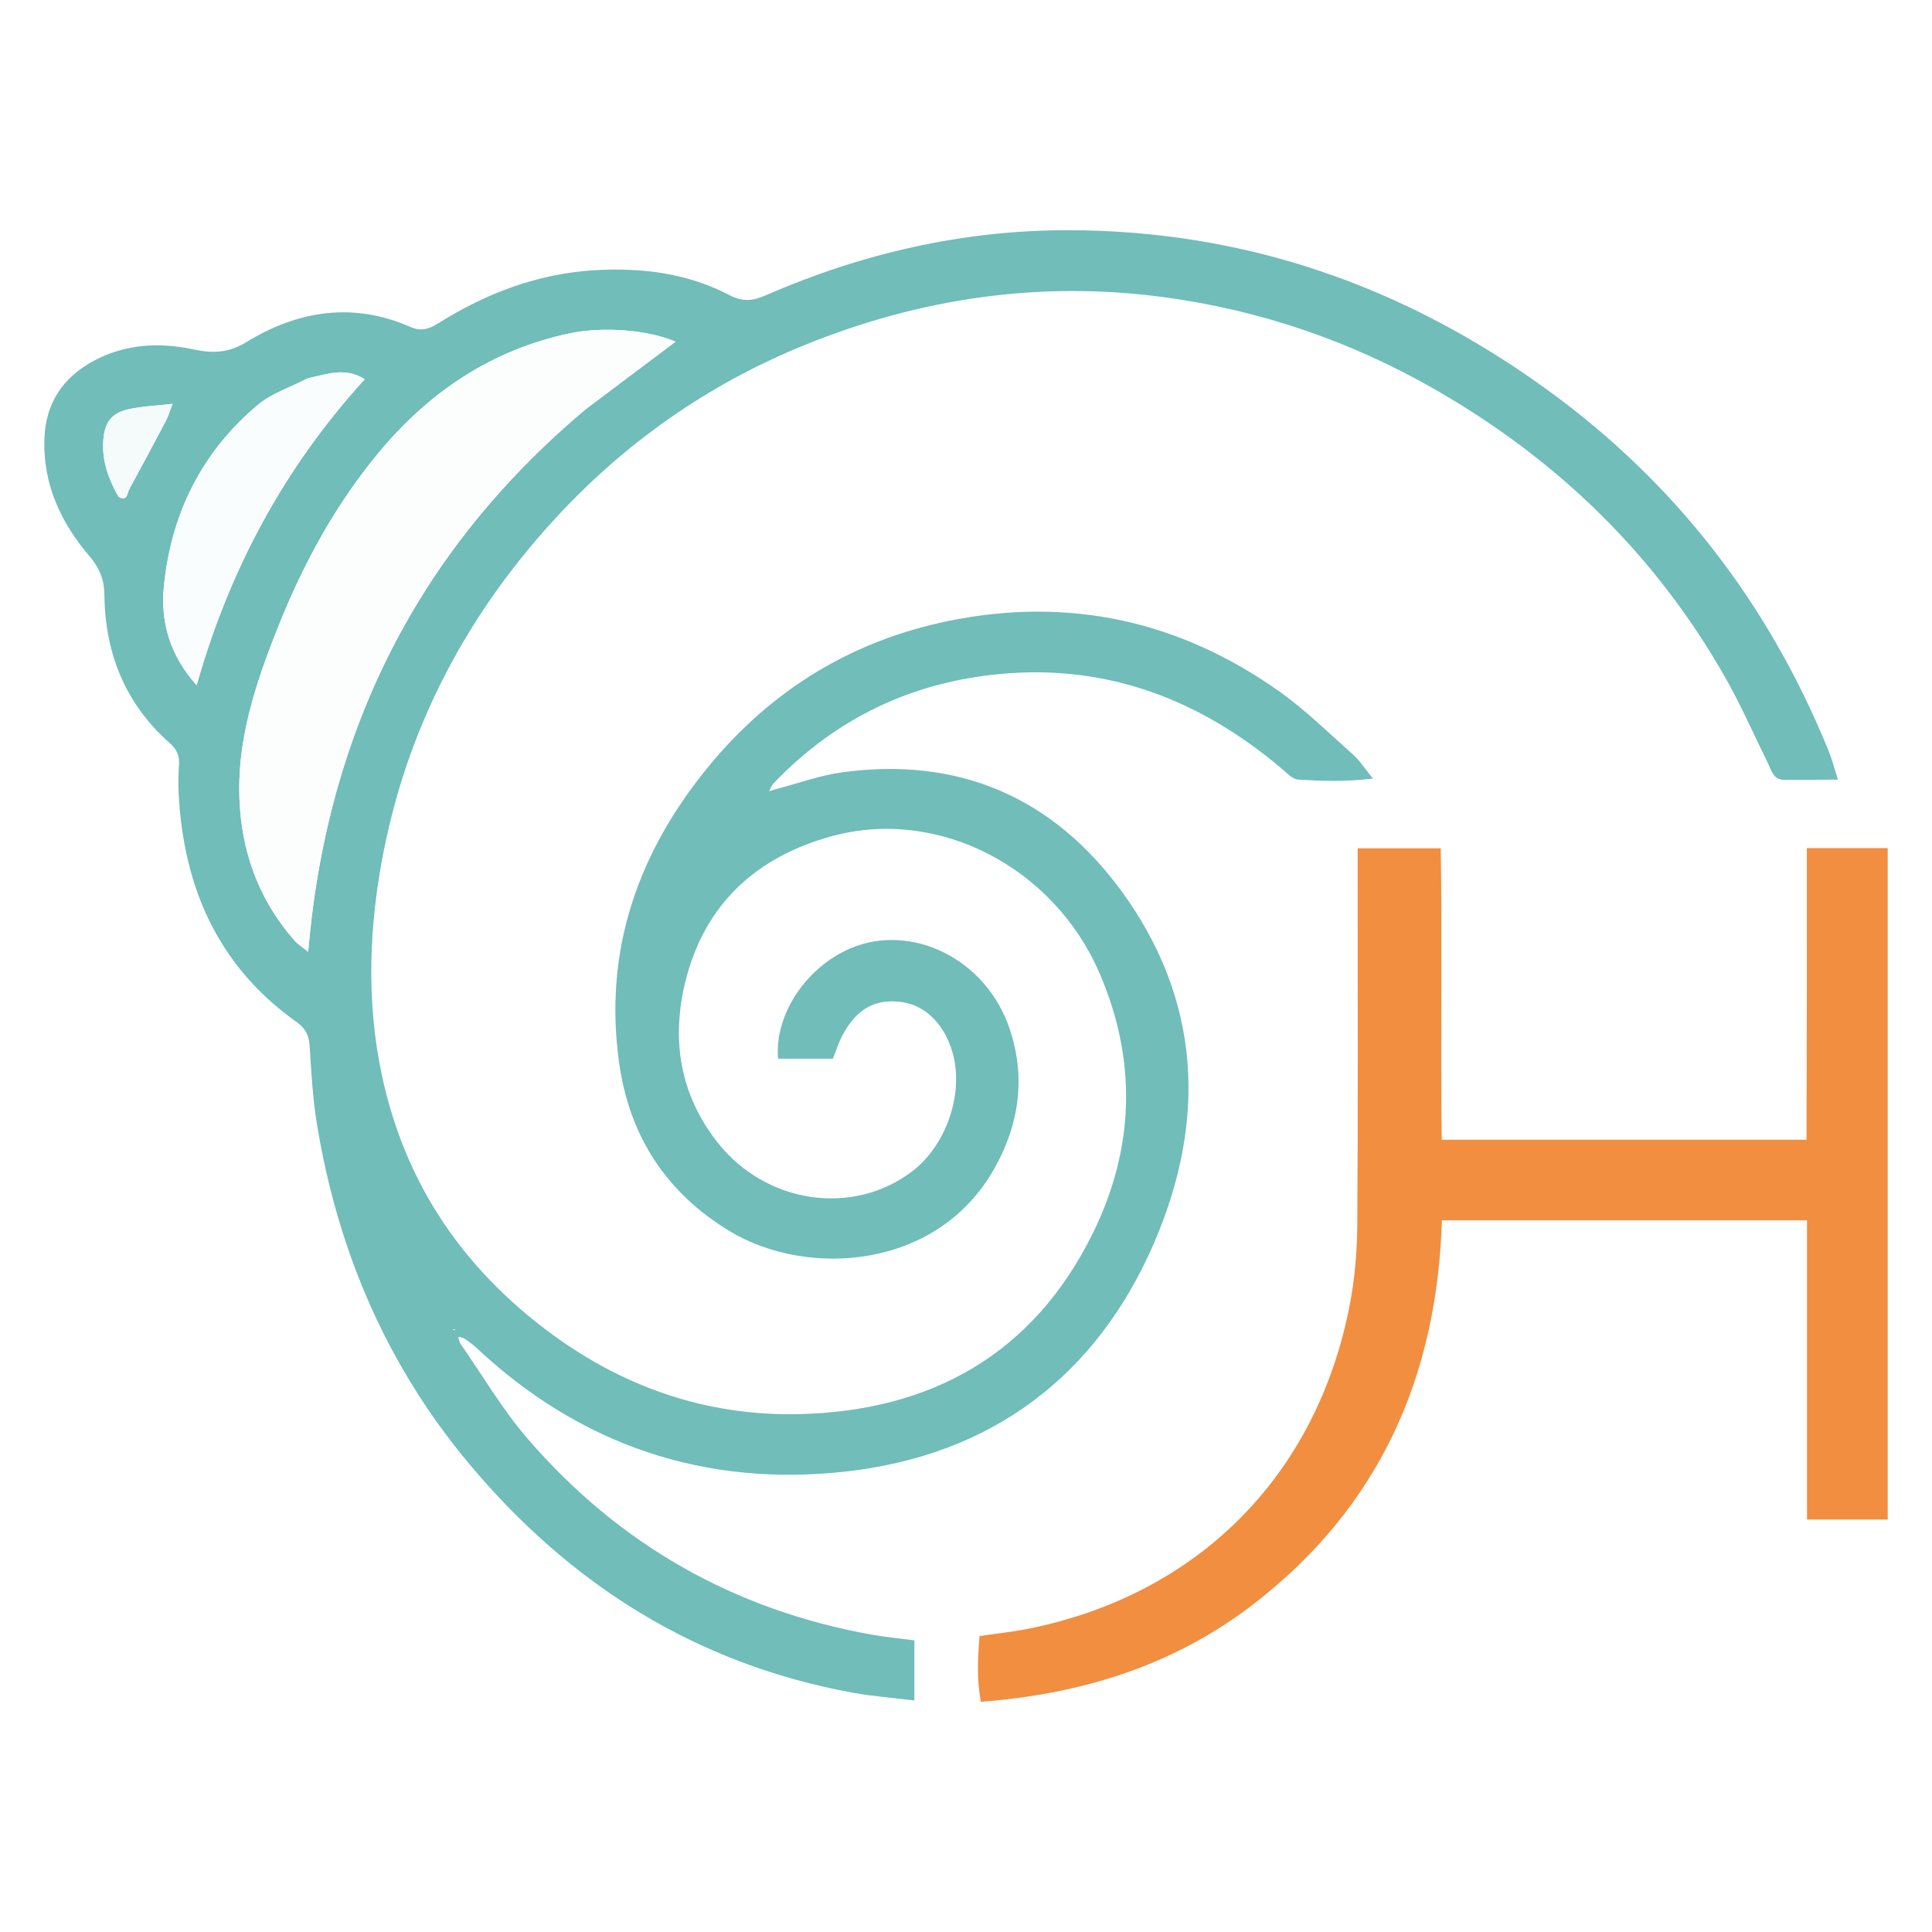
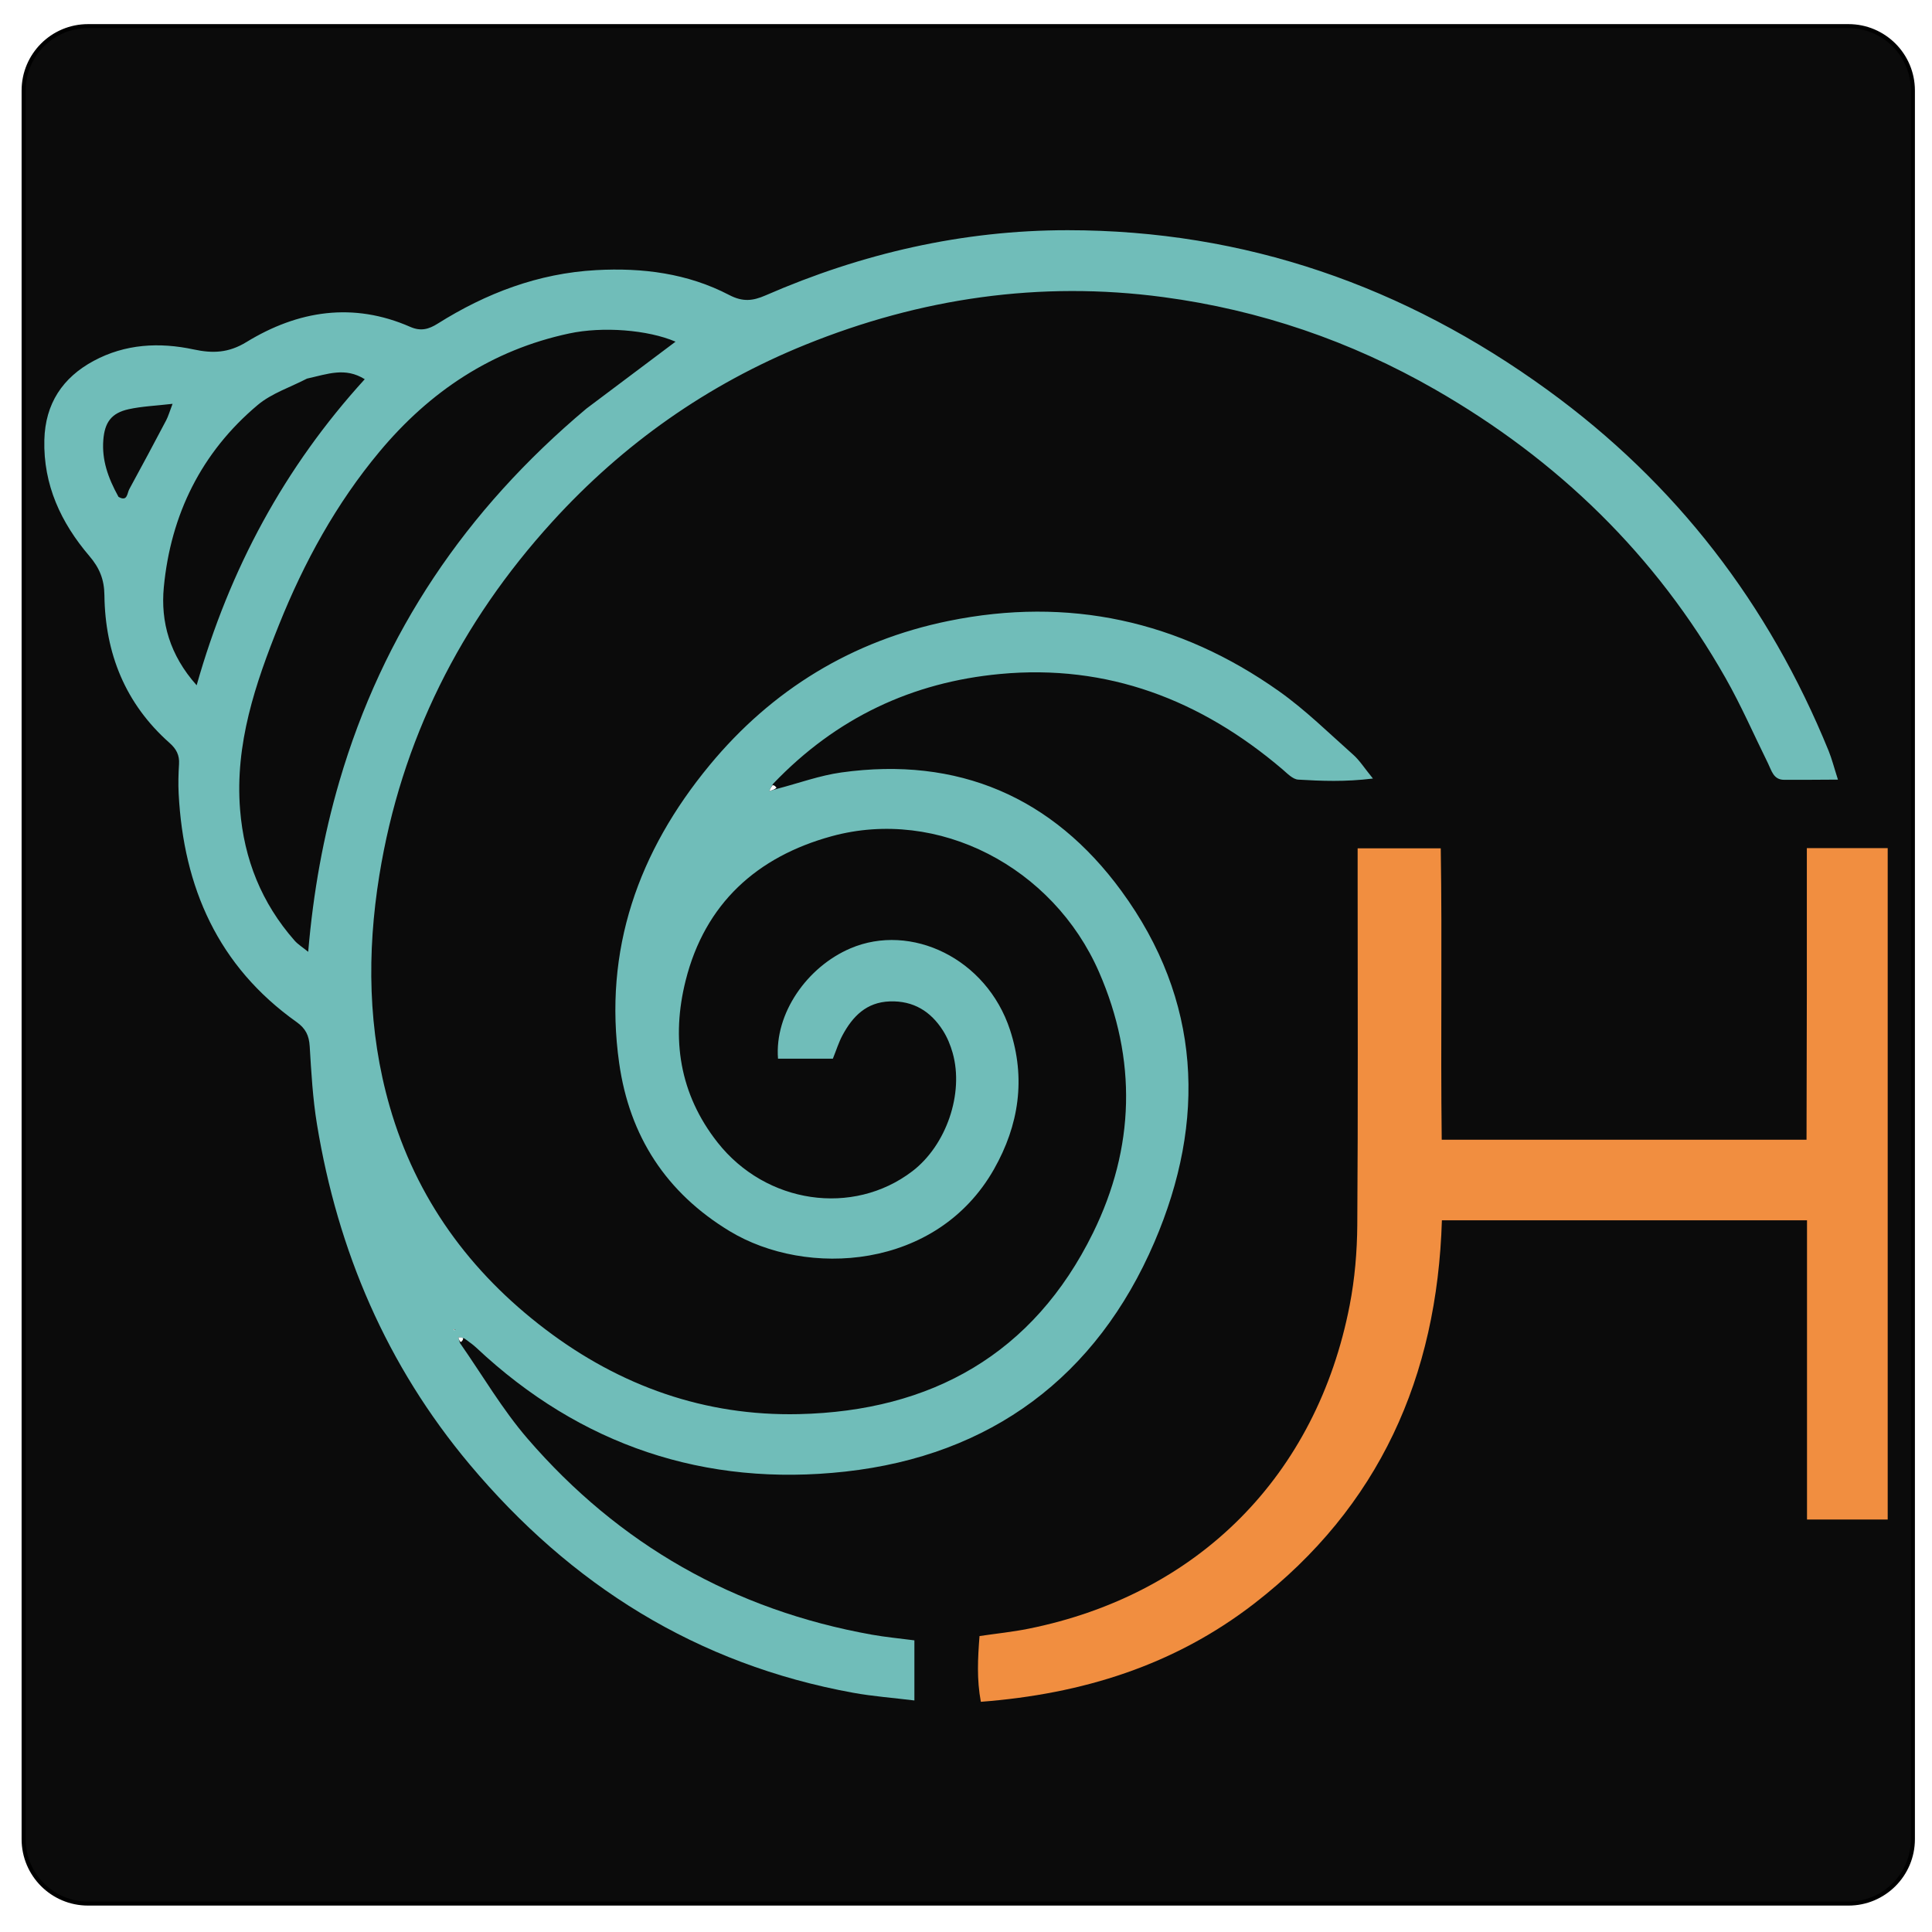
<svg xmlns="http://www.w3.org/2000/svg" viewBox="0 0 480 480">
-   <g id="Layer_1" style="" transform="matrix(0.609424, 0, 0, 0.609424, -4.306424, 89.99303)">
-     <path fill="#70BDB9" opacity="1" stroke="none" d="M 194.591 399.863 C 203.719 412.914 211.806 426.864 222.161 438.856 C 259.407 481.99 306.354 508.728 362.599 518.765 C 368.104 519.748 373.695 520.255 379.841 521.061 C 379.841 529.203 379.841 536.659 379.841 545.569 C 371.088 544.491 362.891 543.89 354.85 542.427 C 291.186 530.842 239.782 498.534 198.52 449.321 C 164.706 408.993 144.773 362.343 136.286 310.67 C 134.565 300.187 133.968 289.496 133.322 278.872 C 133.054 274.477 131.667 271.613 127.983 268.995 C 95.966 246.25 81.874 214.123 79.897 175.829 C 79.691 171.843 79.802 167.823 80.054 163.837 C 80.285 160.185 78.962 157.663 76.197 155.214 C 58.156 139.234 49.927 118.722 49.633 94.973 C 49.553 88.576 47.684 83.912 43.475 78.981 C 31.951 65.482 24.679 50.006 25.146 31.654 C 25.522 16.918 32.565 6.29 45.237 -0.539 C 58.12 -7.48 72.027 -8.213 86.063 -5.204 C 93.773 -3.551 100.216 -3.744 107.54 -8.224 C 128.521 -21.056 151.004 -24.644 174.331 -14.406 C 178.636 -12.517 181.878 -13.451 185.472 -15.711 C 205.245 -28.145 226.496 -36.243 250.058 -37.546 C 269.002 -38.594 287.424 -36.233 304.35 -27.401 C 309.883 -24.514 313.953 -24.975 319.183 -27.256 C 358.431 -44.377 399.573 -53.835 442.342 -53.821 C 514.604 -53.797 579.598 -31.061 638.006 11.351 C 690.386 49.384 728.156 98.617 752.525 158.367 C 753.855 161.629 754.719 165.081 756.352 170.165 C 748.034 170.201 741.194 170.291 734.356 170.239 C 730.063 170.206 729.313 166.517 727.869 163.593 C 722.124 151.959 716.926 140.015 710.535 128.747 C 682.074 78.566 642.131 39.819 592.199 11.163 C 557.676 -8.651 520.674 -21.295 481.278 -26.552 C 430.969 -33.265 382.34 -26.132 335.415 -7.135 C 295.537 9.008 261.135 33.261 232.244 65.001 C 194.78 106.159 170.591 154.191 161.701 209.262 C 156.619 240.744 157.024 272.389 165.92 303.36 C 176.692 340.865 198.563 370.862 229.464 394.307 C 259.927 417.42 294.493 429.696 332.712 428.835 C 386.718 427.619 428.372 404.373 452.662 354.948 C 469.711 320.256 470.677 284.274 455.103 248.593 C 436.415 205.781 389.535 181.37 346.149 193.231 C 315.669 201.564 294.485 220.694 286.605 251.993 C 280.628 275.737 284.058 298.35 299.601 318.081 C 319.351 343.152 354.791 348.279 378.972 329.836 C 392.834 319.264 400.123 298.156 395.44 281.572 C 394.546 278.405 393.239 275.223 391.478 272.459 C 386.486 264.622 379.438 260.25 369.817 260.578 C 360.282 260.903 354.679 266.675 350.541 274.365 C 348.982 277.263 348.004 280.474 346.601 283.936 C 339.063 283.936 331.623 283.936 324.243 283.936 C 322.792 265.548 336.036 246.508 353.818 238.935 C 378.399 228.465 409.243 242.954 418.836 272.223 C 425.29 291.917 422.516 310.965 412.289 328.99 C 388.957 370.115 335.906 373.257 304.496 354.222 C 278.658 338.564 263.698 315.555 259.483 285.708 C 252.966 239.556 267.359 199.358 296.376 164.249 C 321.786 133.504 354.471 113.497 393.772 105.474 C 442.692 95.487 487.789 105.31 528.452 134.098 C 539.26 141.751 548.814 151.199 558.759 160.03 C 561.365 162.344 563.28 165.435 566.778 169.72 C 555.31 171.135 545.778 170.713 536.323 170.164 C 534.074 170.034 531.812 167.596 529.824 165.904 C 496.61 137.646 458.6 122.975 414.724 127.105 C 379.038 130.463 348.098 144.843 322.292 171.814 C 321.278 173.392 320.996 174.103 320.714 174.814 C 321.811 174.5 322.908 174.188 324.006 173.874 C 332.679 171.616 341.229 168.476 350.046 167.245 C 397.617 160.603 436.239 177.267 464.239 215.565 C 496.788 260.085 498.974 309.141 477.705 358.682 C 454.09 413.688 410.93 445.688 351.705 452.259 C 294.591 458.595 243.737 441.632 201.316 401.822 C 200.108 400.688 198.765 399.699 196.457 398.023 C 194.928 397.459 194.427 397.514 193.926 397.569 C 194.147 398.334 194.369 399.098 194.591 399.863 M 246.12 18.92 C 258.178 9.865 270.236 0.809 282.469 -8.378 C 271.141 -13.233 252.778 -14.648 239.085 -11.72 C 207.542 -4.975 182.267 11.932 161.812 36.427 C 144.152 57.576 131.047 81.52 120.847 106.932 C 111.164 131.055 102.798 155.628 104.943 182.404 C 106.566 202.672 113.72 220.489 127.13 235.755 C 128.525 237.344 130.419 238.494 132.712 240.359 C 134.781 216.026 138.884 193.234 145.424 170.87 C 163.142 110.289 196.872 60.309 246.12 18.92 M 132.21 6.681 C 125.467 10.2 117.825 12.649 112.138 17.425 C 89.138 36.739 76.664 62.137 73.848 91.751 C 72.51 105.823 76.232 119.384 87.235 131.701 C 100.681 84.206 123.065 42.824 155.764 6.923 C 147.777 1.944 140.723 4.795 132.21 6.681 M 55.375 54.879 C 59.047 57.02 58.869 53.418 59.759 51.787 C 64.845 42.466 69.844 33.096 74.799 23.704 C 75.647 22.095 76.138 20.297 77.418 16.96 C 70.496 17.766 64.911 17.974 59.539 19.153 C 52.446 20.709 49.715 24.551 49.179 31.8 C 48.593 39.721 50.946 46.878 55.375 54.879 M 192.819 394.331 C 192.467 394.31 192.116 394.29 191.764 394.27 C 191.928 394.476 192.093 394.682 192.819 394.331 Z" style="stroke-width: 1px;" />
-     <path fill="#F18E40" opacity="1" stroke="none" d="M 689.348 316.968 C 707.619 316.968 724.891 316.968 743.544 316.968 C 743.588 296.594 743.647 277.078 743.668 257.562 C 743.689 237.973 743.672 218.383 743.672 198.099 C 755.124 198.099 765.549 198.099 776.637 198.099 C 776.637 289.413 776.637 380.241 776.637 471.815 C 766.034 471.815 755.574 471.815 743.738 471.815 C 743.738 431.179 743.738 390.765 743.738 349.817 C 693.551 349.817 644.728 349.817 594.892 349.817 C 592.96 413.607 569.364 466.582 518.491 505.98 C 485.81 531.289 448.287 542.938 406.934 546.112 C 405.221 536.895 405.692 528.448 406.394 519.306 C 413.308 518.288 419.9 517.619 426.364 516.318 C 495.518 502.401 543.838 453.908 557.301 384.43 C 559.379 373.707 560.321 362.612 560.398 351.68 C 560.729 304.686 560.54 257.688 560.541 210.691 C 560.541 206.765 560.541 202.839 560.541 198.164 C 572.141 198.164 582.608 198.164 594.424 198.164 C 595.044 237.315 594.329 276.468 594.821 316.967 C 626.579 316.967 657.464 316.967 689.348 316.968 Z" style="stroke-width: 1px;" />
-     <path fill="#FCFEFD" opacity="1" stroke="none" d="M 245.575 19.371 C 196.872 60.309 163.142 110.289 145.424 170.87 C 138.884 193.234 134.781 216.026 132.712 240.359 C 130.419 238.494 128.525 237.344 127.13 235.755 C 113.72 220.489 106.566 202.672 104.943 182.404 C 102.798 155.628 111.164 131.055 120.847 106.932 C 131.047 81.52 144.152 57.576 161.812 36.427 C 182.267 11.932 207.542 -4.975 239.085 -11.72 C 252.778 -14.648 271.141 -13.233 282.469 -8.378 C 270.236 0.809 258.178 9.865 245.575 19.371 Z" style="stroke-width: 1px;" />
-     <path fill="#FAFDFD" opacity="1" stroke="none" d="M 132.953 6.41 C 140.723 4.795 147.777 1.944 155.764 6.923 C 123.065 42.824 100.681 84.206 87.235 131.701 C 76.232 119.384 72.51 105.823 73.848 91.751 C 76.664 62.137 89.138 36.739 112.138 17.425 C 117.825 12.649 125.467 10.2 132.953 6.41 Z" style="stroke-width: 1px;" />
-     <path fill="#F5FBFA" opacity="1" stroke="none" d="M 55.026 54.291 C 50.946 46.878 48.593 39.721 49.179 31.8 C 49.715 24.551 52.446 20.709 59.539 19.153 C 64.911 17.974 70.496 17.766 77.418 16.96 C 76.138 20.297 75.647 22.095 74.799 23.704 C 69.844 33.096 64.845 42.466 59.759 51.787 C 58.869 53.418 59.047 57.02 55.026 54.291 Z" style="stroke-width: 1px;" />
-     <path fill="#FFFEFE" opacity="1" stroke="none" d="M 323.634 173.45 C 322.908 174.188 321.811 174.5 320.714 174.814 C 320.996 174.103 321.278 173.392 322.039 172.43 C 322.766 172.461 323.015 172.743 323.634 173.45 Z" style="stroke-width: 1px;" />
-     <path fill="#FFFEFE" opacity="1" stroke="none" d="M 192.538 394.609 C 192.093 394.682 191.928 394.476 191.764 394.27 C 192.116 394.29 192.467 394.31 192.538 394.609 Z" style="stroke-width: 1px;" />
-     <path fill="#FFFEFE" opacity="1" stroke="none" d="M 195.002 399.459 C 194.369 399.098 194.147 398.334 193.926 397.569 C 194.427 397.514 194.928 397.459 195.815 397.808 C 195.938 398.494 195.676 398.775 195.002 399.459 Z" style="stroke-width: 1px;" />
-   </g>
+   <rect x="5.868" y="6.493" width="469.385" height="466.443" rx="16" ry="16" style="stroke: rgb(0, 0, 0); fill: rgb(11, 11, 11);" />
+   <path fill="#70BDB9" opacity="1" stroke="none" d="M 114.282 333.679 C 119.845 341.633 124.773 350.134 131.084 357.443 C 153.782 383.729 182.393 400.024 216.67 406.141 C 220.025 406.74 223.432 407.049 227.178 407.54 C 227.178 412.502 227.178 417.046 227.178 422.476 C 221.844 421.819 216.848 421.453 211.948 420.561 C 173.149 413.501 141.823 393.812 116.676 363.82 C 96.069 339.243 83.922 310.814 78.75 279.323 C 77.701 272.934 77.337 266.419 76.943 259.944 C 76.78 257.266 75.935 255.521 73.69 253.925 C 54.178 240.064 45.59 220.485 44.385 197.147 C 44.259 194.718 44.327 192.268 44.48 189.839 C 44.621 187.614 43.815 186.077 42.13 184.584 C 31.135 174.846 26.12 162.345 25.941 147.872 C 25.892 143.973 24.753 141.131 22.188 138.126 C 15.165 129.899 10.734 120.468 11.018 109.284 C 11.247 100.303 15.539 93.826 23.262 89.665 C 31.113 85.435 39.589 84.988 48.142 86.822 C 52.841 87.829 56.768 87.711 61.231 84.981 C 74.017 77.161 87.719 74.974 101.935 81.214 C 104.559 82.365 106.534 81.796 108.725 80.418 C 120.775 72.841 133.726 67.906 148.085 67.112 C 159.63 66.473 170.857 67.912 181.172 73.294 C 184.544 75.054 187.024 74.773 190.211 73.383 C 214.13 62.949 239.203 57.185 265.268 57.193 C 309.306 57.208 348.915 71.064 384.51 96.911 C 416.432 120.089 439.449 150.093 454.301 186.506 C 455.111 188.494 455.638 190.597 456.633 193.696 C 451.564 193.718 447.395 193.772 443.228 193.741 C 440.612 193.721 440.155 191.473 439.275 189.691 C 435.773 182.601 432.606 175.322 428.711 168.455 C 411.366 137.873 387.024 114.26 356.594 96.796 C 335.555 84.721 313.005 77.015 288.996 73.812 C 258.337 69.721 228.701 74.068 200.104 85.645 C 175.801 95.483 154.836 110.263 137.229 129.606 C 114.397 154.689 99.656 183.961 94.238 217.522 C 91.141 236.708 91.388 255.993 96.809 274.868 C 103.374 297.724 116.703 316.005 135.534 330.293 C 154.099 344.379 175.165 351.86 198.456 351.335 C 231.369 350.594 256.754 336.428 271.557 306.307 C 281.947 285.165 282.536 263.236 273.044 241.492 C 261.655 215.401 233.086 200.524 206.645 207.753 C 188.07 212.831 175.16 224.489 170.358 243.564 C 166.715 258.034 168.805 271.815 178.278 283.839 C 190.314 299.118 211.912 302.243 226.648 291.003 C 235.096 284.56 239.538 271.697 236.684 261.59 C 236.139 259.66 235.343 257.721 234.27 256.036 C 231.228 251.26 226.932 248.596 221.069 248.796 C 215.258 248.994 211.844 252.511 209.322 257.198 C 208.372 258.964 207.776 260.921 206.921 263.031 C 202.327 263.031 197.793 263.031 193.295 263.031 C 192.411 251.824 200.482 240.221 211.319 235.606 C 226.299 229.225 245.096 238.055 250.942 255.892 C 254.876 267.894 253.185 279.503 246.952 290.488 C 232.733 315.55 200.403 317.465 181.261 305.865 C 165.515 296.322 156.398 282.3 153.829 264.11 C 149.857 235.984 158.629 211.487 176.312 190.09 C 191.798 171.354 211.717 159.161 235.668 154.271 C 265.481 148.185 292.964 154.172 317.745 171.716 C 324.332 176.38 330.154 182.137 336.215 187.519 C 337.803 188.929 338.97 190.813 341.102 193.425 C 334.113 194.287 328.304 194.03 322.542 193.695 C 321.171 193.616 319.793 192.13 318.581 191.099 C 298.34 173.878 275.176 164.937 248.436 167.454 C 226.689 169.5 207.833 178.264 192.106 194.701 C 191.488 195.662 191.316 196.096 191.144 196.529 C 191.813 196.338 192.482 196.147 193.151 195.956 C 198.436 194.58 203.647 192.666 209.02 191.916 C 238.011 187.868 261.548 198.024 278.612 221.364 C 298.448 248.495 299.78 278.391 286.819 308.583 C 272.427 342.105 246.124 361.606 210.031 365.611 C 175.224 369.472 144.233 359.134 118.38 334.873 C 117.644 334.182 116.826 333.579 115.419 332.558 C 114.487 332.214 114.182 332.248 113.877 332.281 C 114.011 332.747 114.147 333.213 114.282 333.679 M 145.685 101.523 C 153.034 96.005 160.382 90.486 167.837 84.887 C 160.933 81.929 149.743 81.066 141.398 82.851 C 122.175 86.961 106.772 97.265 94.306 112.193 C 83.543 125.081 75.557 139.673 69.341 155.16 C 63.44 169.861 58.341 184.837 59.648 201.154 C 60.637 213.506 64.997 224.364 73.17 233.668 C 74.02 234.636 75.174 235.337 76.571 236.474 C 77.832 221.645 80.333 207.755 84.318 194.125 C 95.116 157.206 115.672 126.747 145.685 101.523 M 76.266 94.065 C 72.156 96.209 67.499 97.702 64.033 100.612 C 50.016 112.383 42.414 127.861 40.698 145.908 C 39.883 154.484 42.151 162.749 48.857 170.255 C 57.051 141.31 70.692 116.091 90.62 94.212 C 85.752 91.178 81.454 92.915 76.266 94.065 M 29.44 123.438 C 31.678 124.742 31.57 122.547 32.112 121.553 C 35.212 115.873 38.258 110.163 41.278 104.439 C 41.795 103.458 42.094 102.363 42.874 100.329 C 38.656 100.82 35.252 100.947 31.978 101.665 C 27.655 102.614 25.991 104.955 25.664 109.373 C 25.307 114.2 26.741 118.562 29.44 123.438 M 113.202 330.308 C 112.988 330.295 112.774 330.283 112.559 330.271 C 112.659 330.396 112.76 330.522 113.202 330.308 Z" style="stroke-width: 0.609;" />
+   <path fill="#F18E40" opacity="1" stroke="none" d="M 415.799 283.161 C 426.934 283.161 437.46 283.161 448.827 283.161 C 448.854 270.745 448.89 258.851 448.903 246.958 C 448.916 235.02 448.905 223.081 448.905 210.719 C 455.884 210.719 462.238 210.719 468.995 210.719 C 468.995 266.368 468.995 321.721 468.995 377.529 C 462.533 377.529 456.159 377.529 448.946 377.529 C 448.946 352.764 448.946 328.135 448.946 303.18 C 418.36 303.18 388.606 303.18 358.235 303.18 C 357.058 342.055 342.678 374.339 311.675 398.35 C 291.758 413.773 268.891 420.873 243.689 422.807 C 242.645 417.19 242.932 412.042 243.36 406.471 C 247.573 405.85 251.591 405.443 255.53 404.65 C 297.674 396.168 327.122 366.616 335.326 324.274 C 336.593 317.739 337.167 310.978 337.214 304.315 C 337.415 275.676 337.3 247.034 337.301 218.393 C 337.301 216.001 337.301 213.608 337.301 210.759 C 344.37 210.759 350.749 210.759 357.95 210.759 C 358.328 234.619 357.892 258.479 358.192 283.16 C 377.546 283.16 396.368 283.16 415.799 283.161 Z" style="stroke-width: 0.609;" />
+   <path opacity="1" stroke="none" d="M 145.353 101.798 C 115.672 126.747 95.116 157.206 84.318 194.125 C 80.333 207.755 77.832 221.645 76.571 236.474 C 75.174 235.337 74.02 234.636 73.17 233.668 C 64.997 224.364 60.637 213.506 59.648 201.154 C 58.341 184.837 63.44 169.861 69.341 155.16 C 75.557 139.673 83.543 125.081 94.306 112.193 C 106.772 97.265 122.175 86.961 141.398 82.851 C 149.743 81.066 160.933 81.929 167.837 84.887 C 160.382 90.486 153.034 96.005 145.353 101.798 Z" style="stroke-width: 0.609; fill: none;" />
+   <path opacity="1" stroke="none" d="M 76.718 93.899 C 81.454 92.915 85.752 91.178 90.62 94.212 C 70.692 116.091 57.051 141.31 48.857 170.255 C 42.151 162.749 39.883 154.484 40.698 145.908 C 42.414 127.861 50.016 112.383 64.033 100.612 C 67.499 97.702 72.156 96.209 76.718 93.899 Z" style="stroke-width: 0.609; fill: none;" />
+   <path opacity="1" stroke="none" d="M 29.228 123.079 C 26.741 118.562 25.307 114.2 25.664 109.373 C 25.991 104.955 27.655 102.614 31.978 101.665 C 35.252 100.947 38.656 100.82 42.874 100.329 C 42.094 102.363 41.795 103.458 41.278 104.439 C 38.258 110.163 35.212 115.873 32.112 121.553 C 31.57 122.547 31.678 124.742 29.228 123.079 Z" style="stroke-width: 0.609; fill: none;" />
+   <path fill="#FFFEFE" opacity="1" stroke="none" d="M 192.924 195.698 C 192.482 196.147 191.813 196.338 191.144 196.529 C 191.316 196.096 191.488 195.662 191.952 195.076 C 192.395 195.095 192.547 195.267 192.924 195.698 Z" style="stroke-width: 0.609;" />
+   <path fill="#FFFEFE" opacity="1" stroke="none" d="M 113.031 330.477 C 112.76 330.522 112.659 330.396 112.559 330.271 C 112.774 330.283 112.988 330.295 113.031 330.477 Z" style="stroke-width: 0.609;" />
+   <path fill="#FFFEFE" opacity="1" stroke="none" d="M 114.533 333.433 C 114.147 333.213 114.011 332.747 113.877 332.281 C 114.182 332.248 114.487 332.214 115.028 332.427 C 115.103 332.845 114.943 333.016 114.533 333.433 Z" style="stroke-width: 0.609;" />
</svg>
